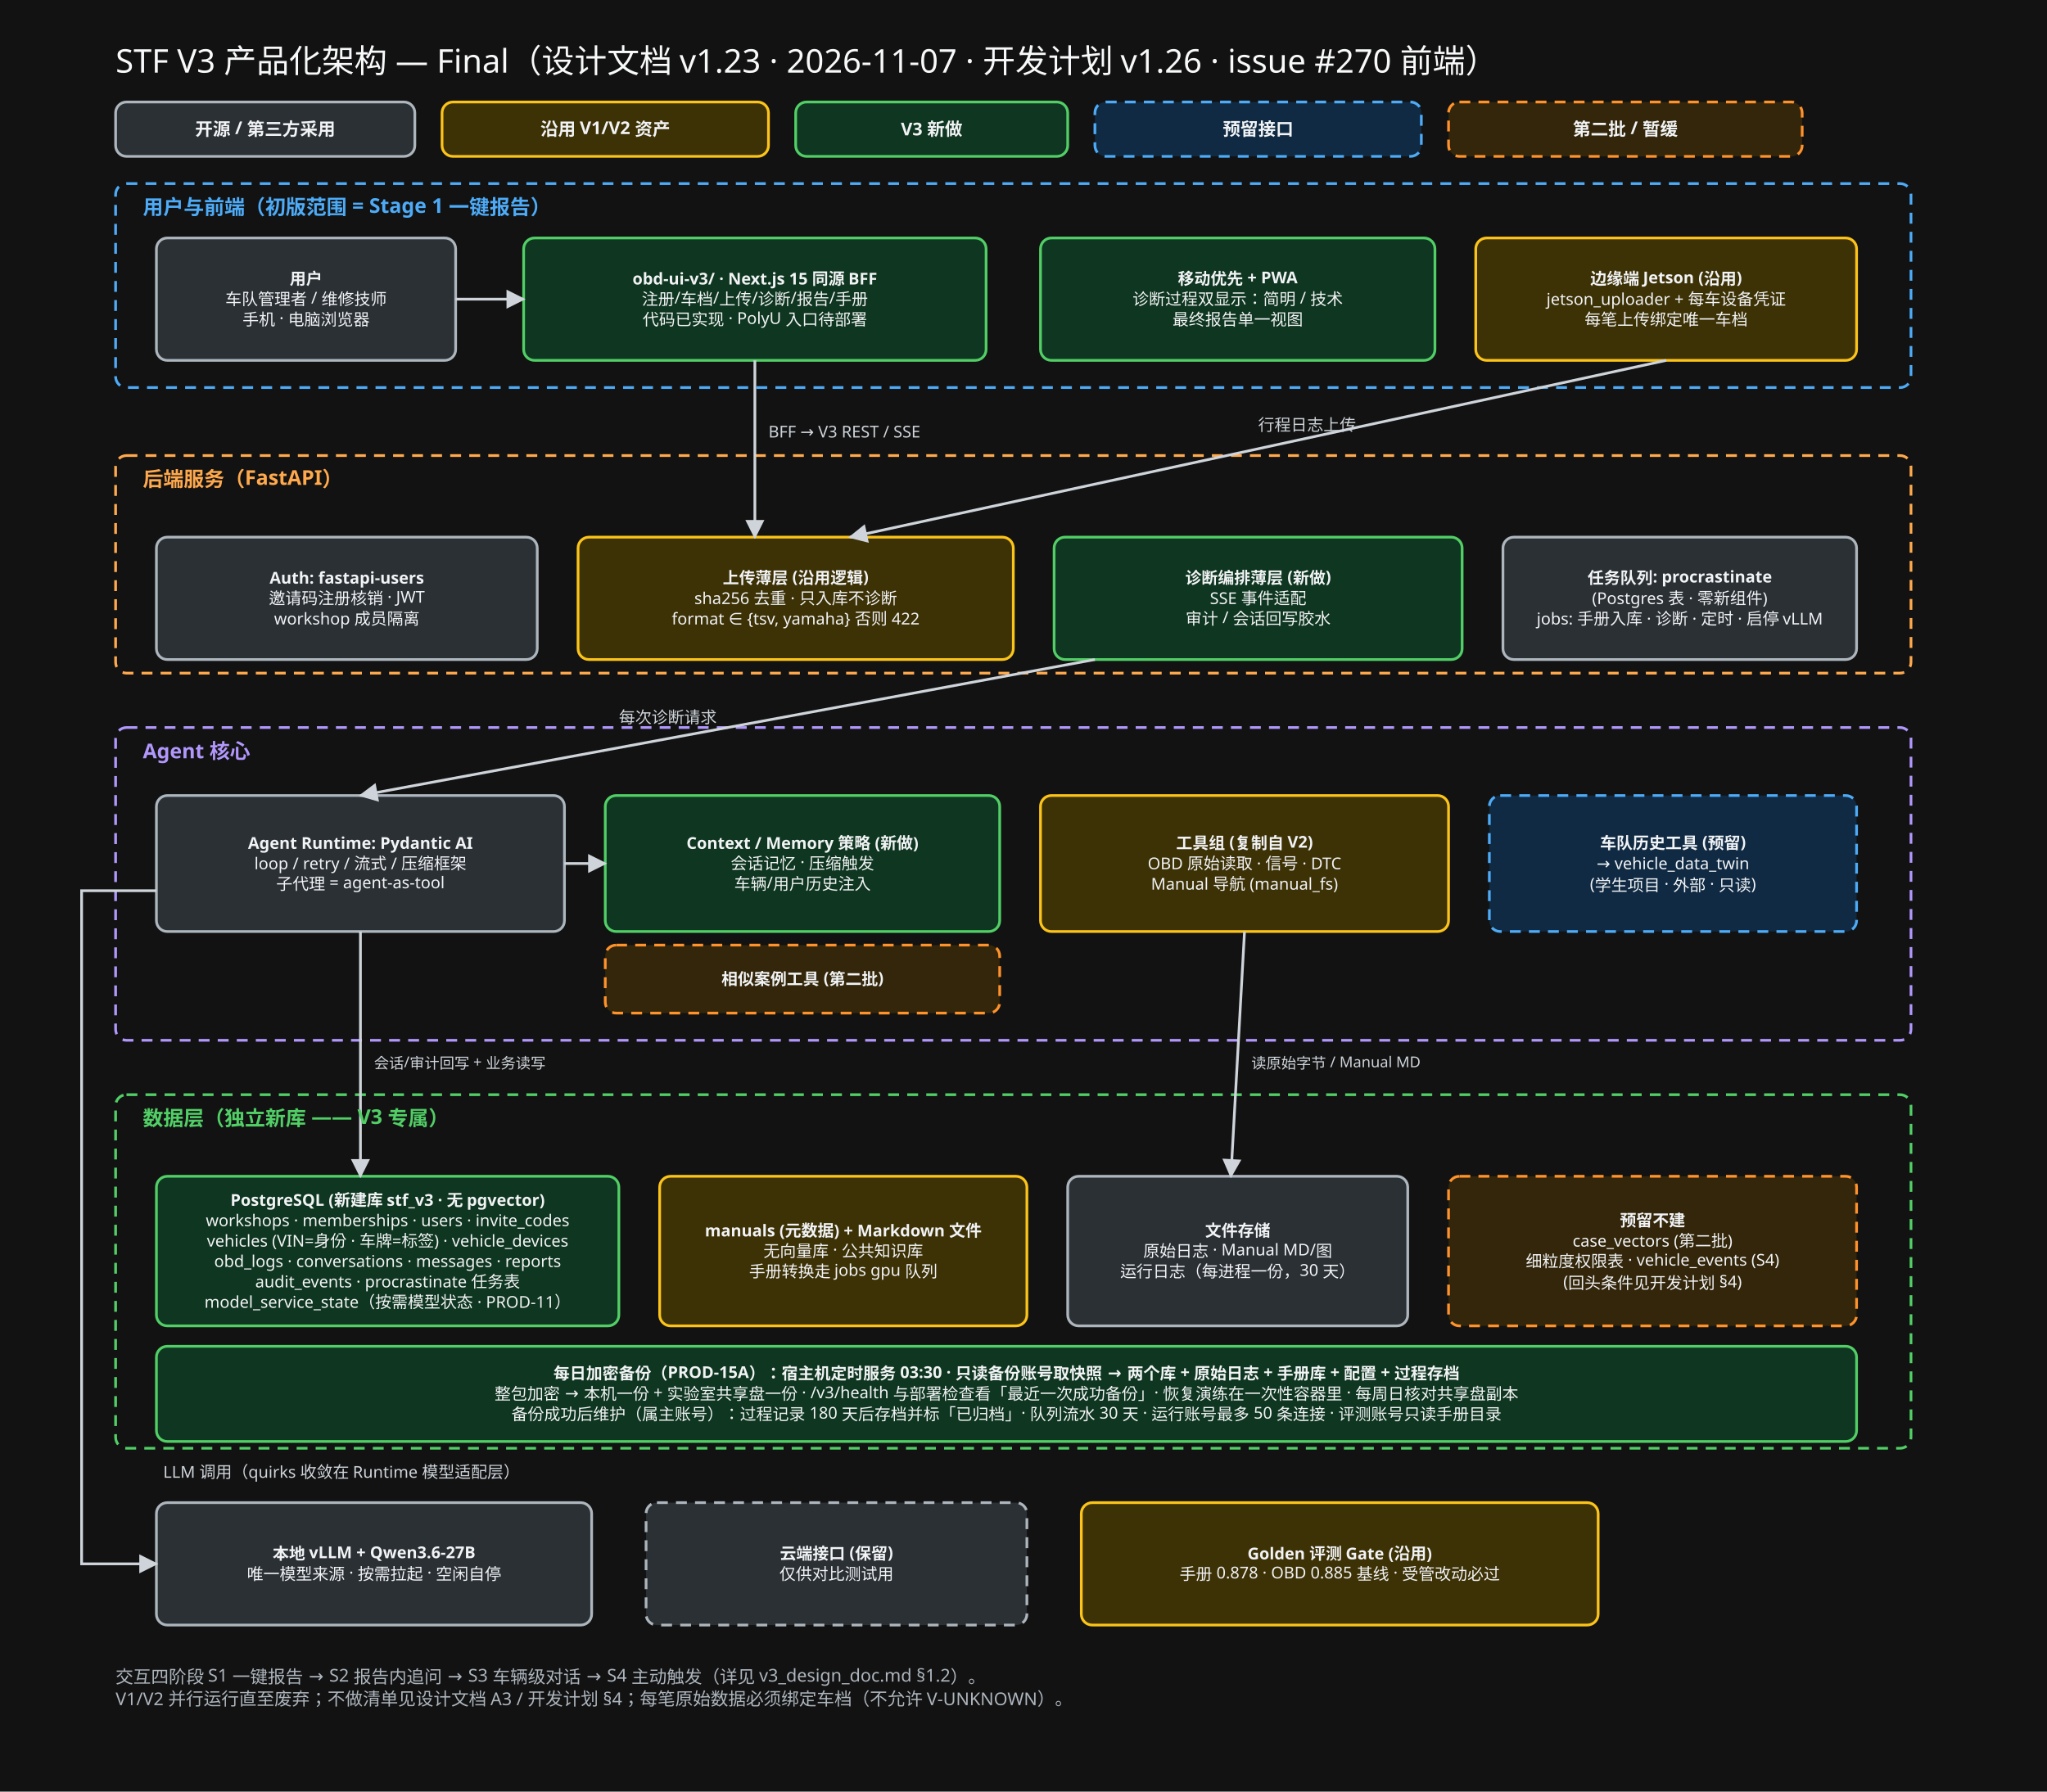
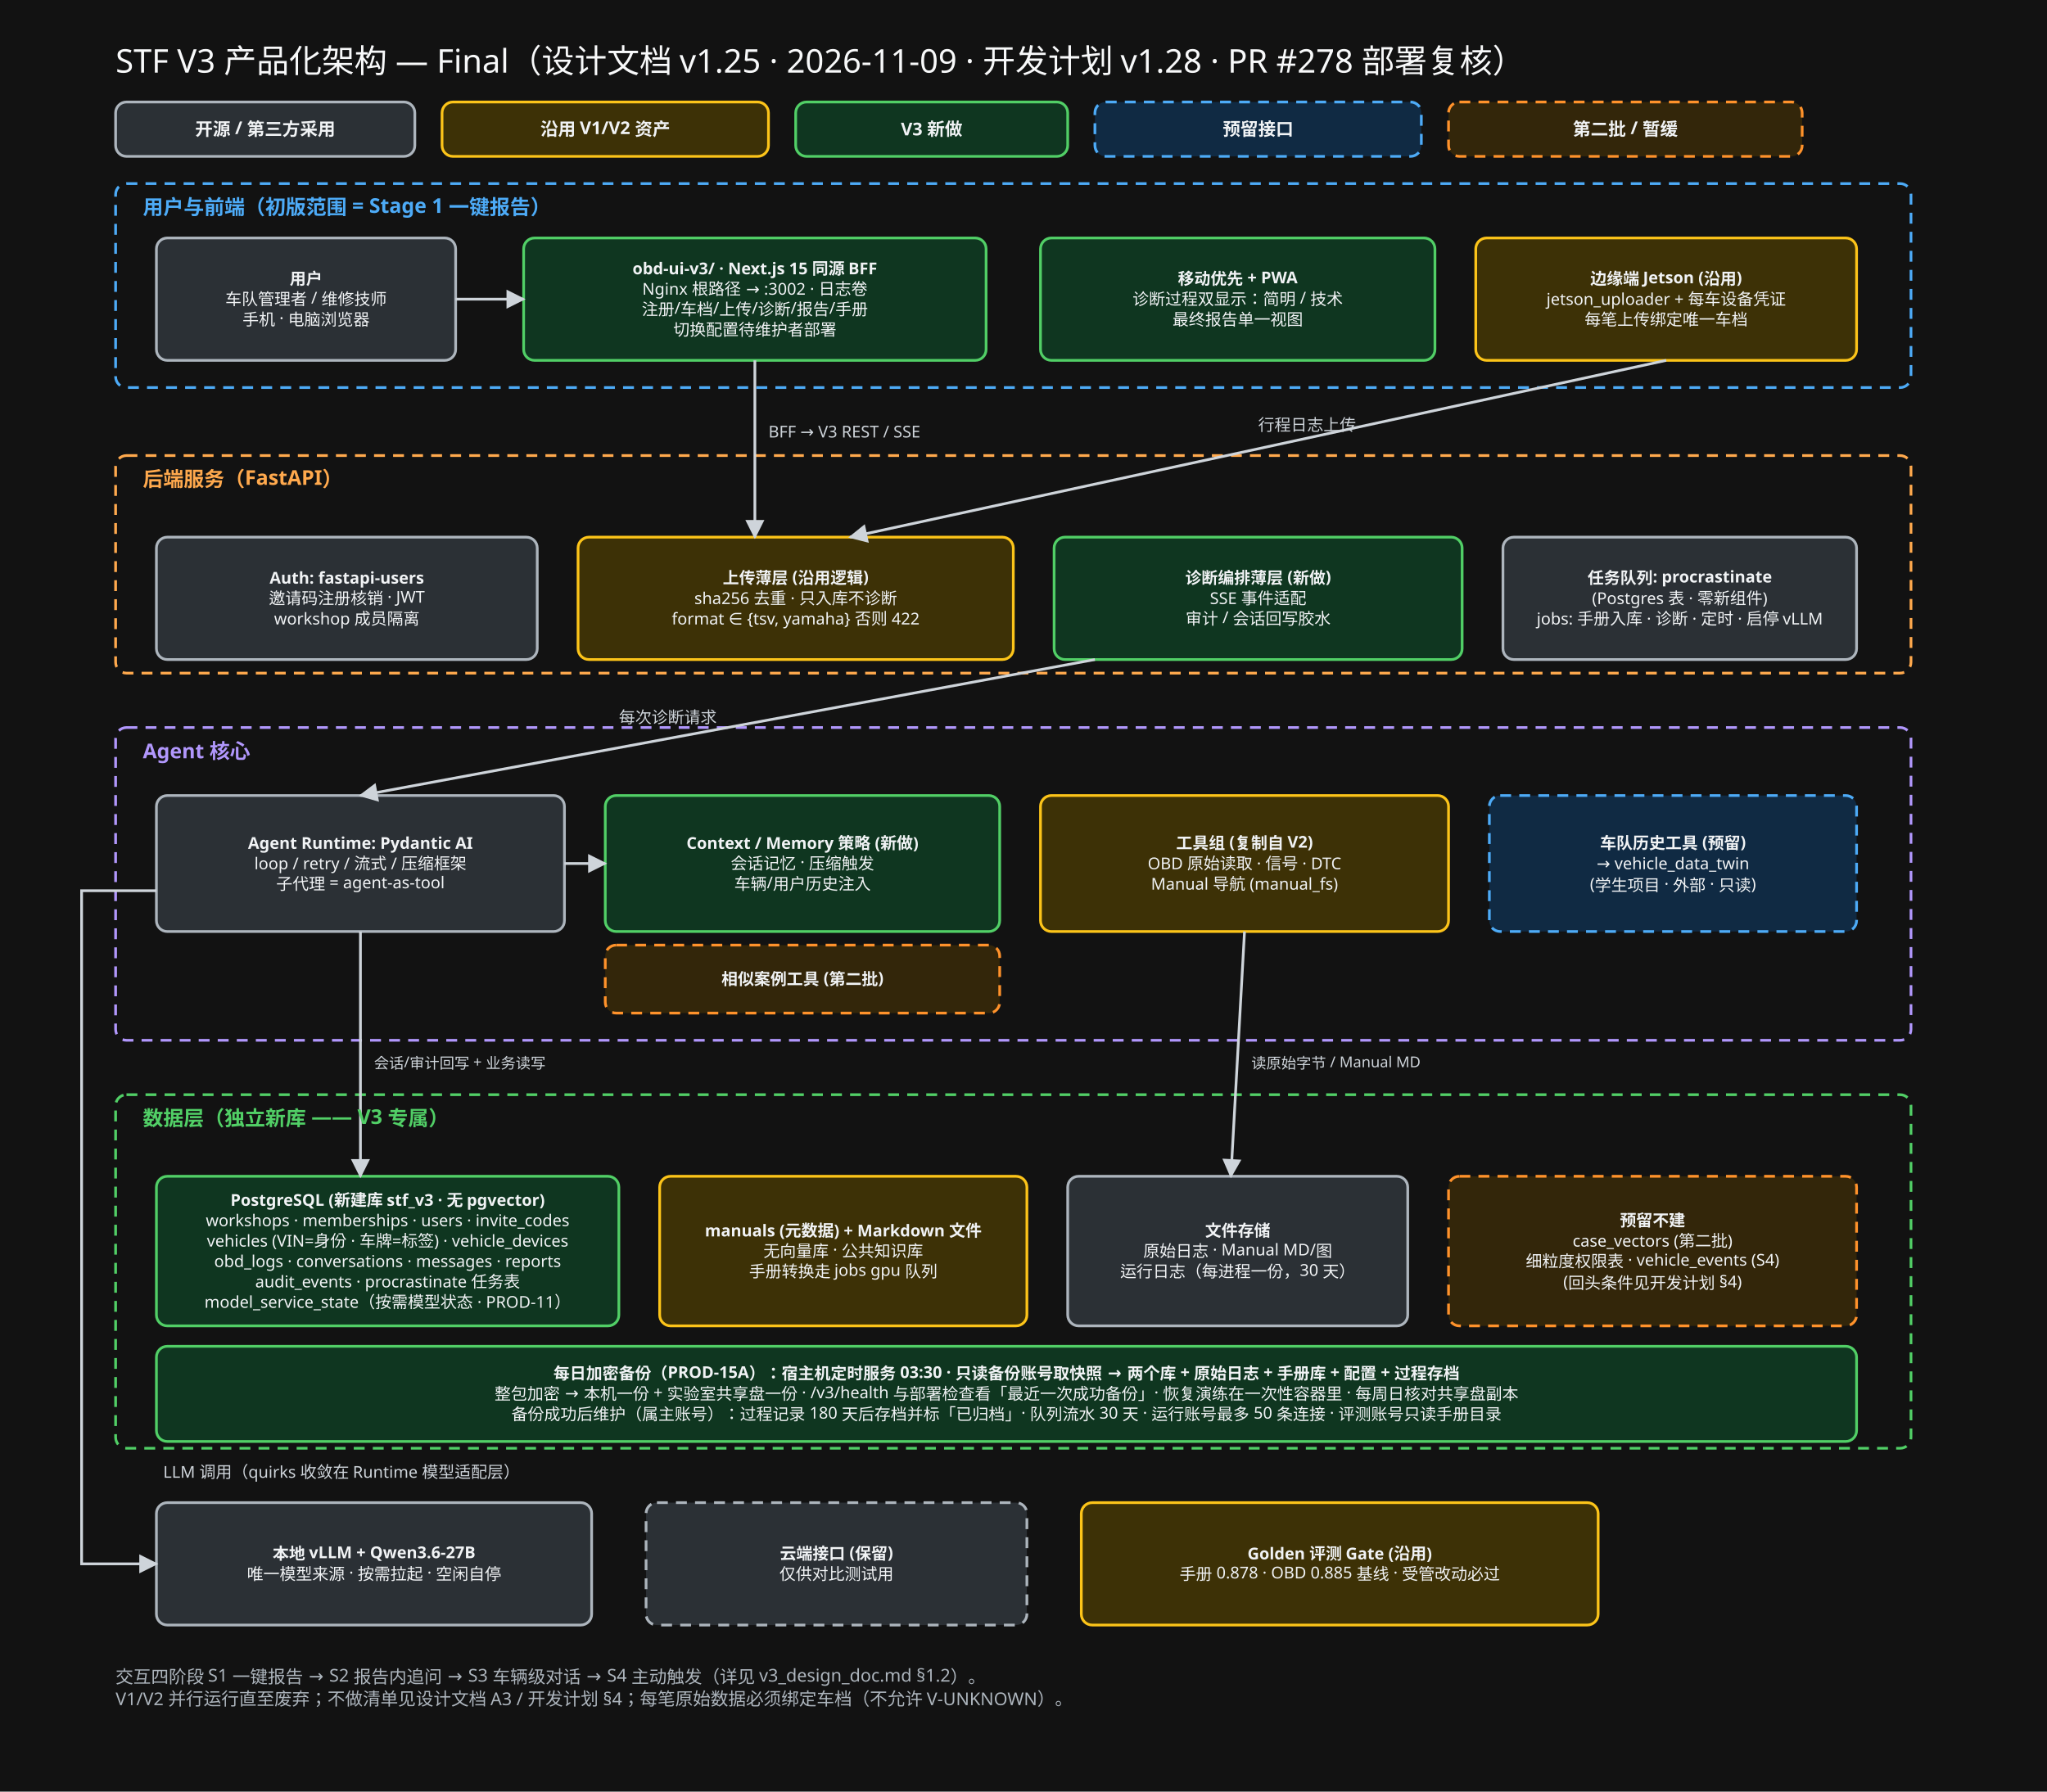
<svg xmlns="http://www.w3.org/2000/svg" viewBox="-25 -75 1505 1317.5" font-family="Segoe UI, Microsoft YaHei, sans-serif">
  <defs>
    <marker id="ah" viewBox="0 0 10 10" refX="9" refY="5" markerWidth="7" markerHeight="7" orient="auto-start-reverse">
      <path d="M0,0 L10,5 L0,10 z" fill="#ced4da" />
    </marker>
  </defs>
  <rect x="-25" y="-75" width="1505" height="1317.5" fill="#121212" />
  <rect x="60" y="0" width="220" height="40" rx="8" fill="#2b3035" stroke="#adb5bd" stroke-width="2" />
  <rect x="300" y="0" width="240" height="40" rx="8" fill="#3d3106" stroke="#fcc419" stroke-width="2" />
  <rect x="560" y="0" width="200" height="40" rx="8" fill="#0f3620" stroke="#51cf66" stroke-width="2" />
  <rect x="780" y="0" width="240" height="40" rx="8" fill="#102a43" stroke="#4dabf7" stroke-width="2" stroke-dasharray="8 6" />
  <rect x="1040" y="0" width="260" height="40" rx="8" fill="#33260a" stroke="#ff922b" stroke-width="2" stroke-dasharray="8 6" />
  <rect x="60" y="60" width="1320" height="150" rx="8" fill="transparent" stroke="#4dabf7" stroke-width="2" stroke-dasharray="8 6" />
  <rect x="90" y="100" width="220" height="90" rx="8" fill="#2b3035" stroke="#adb5bd" stroke-width="2" />
  <rect x="360" y="100" width="340" height="90" rx="8" fill="#0f3620" stroke="#51cf66" stroke-width="2" />
  <rect x="740" y="100" width="290" height="90" rx="8" fill="#0f3620" stroke="#51cf66" stroke-width="2" />
  <rect x="1060" y="100" width="280" height="90" rx="8" fill="#3d3106" stroke="#fcc419" stroke-width="2" />
  <rect x="60" y="260" width="1320" height="160" rx="8" fill="transparent" stroke="#ffa94d" stroke-width="2" stroke-dasharray="8 6" />
  <rect x="90" y="320" width="280" height="90" rx="8" fill="#2b3035" stroke="#adb5bd" stroke-width="2" />
  <rect x="400" y="320" width="320" height="90" rx="8" fill="#3d3106" stroke="#fcc419" stroke-width="2" />
  <rect x="750" y="320" width="300" height="90" rx="8" fill="#0f3620" stroke="#51cf66" stroke-width="2" />
  <rect x="1080" y="320" width="260" height="90" rx="8" fill="#2b3035" stroke="#adb5bd" stroke-width="2" />
  <rect x="60" y="460" width="1320" height="230" rx="8" fill="transparent" stroke="#b197fc" stroke-width="2" stroke-dasharray="8 6" />
  <rect x="90" y="510" width="300" height="100" rx="8" fill="#2b3035" stroke="#adb5bd" stroke-width="2" />
  <rect x="420" y="510" width="290" height="100" rx="8" fill="#0f3620" stroke="#51cf66" stroke-width="2" />
  <rect x="740" y="510" width="300" height="100" rx="8" fill="#3d3106" stroke="#fcc419" stroke-width="2" />
  <rect x="1070" y="510" width="270" height="100" rx="8" fill="#102a43" stroke="#4dabf7" stroke-width="2" stroke-dasharray="8 6" />
  <rect x="420" y="620" width="290" height="50" rx="8" fill="#33260a" stroke="#ff922b" stroke-width="2" stroke-dasharray="8 6" />
  <rect x="60" y="730" width="1320" height="260" rx="8" fill="transparent" stroke="#51cf66" stroke-width="2" stroke-dasharray="8 6" />
  <rect x="90" y="790" width="340" height="110" rx="8" fill="#0f3620" stroke="#51cf66" stroke-width="2" />
  <rect x="460" y="790" width="270" height="110" rx="8" fill="#3d3106" stroke="#fcc419" stroke-width="2" />
  <rect x="760" y="790" width="250" height="110" rx="8" fill="#2b3035" stroke="#adb5bd" stroke-width="2" />
  <rect x="1040" y="790" width="300" height="110" rx="8" fill="#33260a" stroke="#ff922b" stroke-width="2" stroke-dasharray="8 6" />
  <rect x="90" y="915" width="1250" height="70" rx="8" fill="#0f3620" stroke="#51cf66" stroke-width="2" />
  <rect x="90" y="1030" width="320" height="90" rx="8" fill="#2b3035" stroke="#adb5bd" stroke-width="2" />
  <rect x="450" y="1030" width="280" height="90" rx="8" fill="#2b3035" stroke="#adb5bd" stroke-width="2" stroke-dasharray="8 6" />
  <rect x="770" y="1030" width="380" height="90" rx="8" fill="#3d3106" stroke="#fcc419" stroke-width="2" />
  <polyline points="310,145 360,145" fill="none" stroke="#ced4da" stroke-width="2" marker-end="url(#ah)" />
  <polyline points="530,190 530,320" fill="none" stroke="#ced4da" stroke-width="2" marker-end="url(#ah)" />
  <polyline points="1200,190 600,320" fill="none" stroke="#ced4da" stroke-width="2" marker-end="url(#ah)" />
  <polyline points="780,410 240,510" fill="none" stroke="#ced4da" stroke-width="2" marker-end="url(#ah)" />
  <polyline points="390,560 420,560" fill="none" stroke="#ced4da" stroke-width="2" marker-end="url(#ah)" />
  <polyline points="240,610 240,790" fill="none" stroke="#ced4da" stroke-width="2" marker-end="url(#ah)" />
  <polyline points="890,610 880,790" fill="none" stroke="#ced4da" stroke-width="2" marker-end="url(#ah)" />
  <polyline points="90,580 35,580 35,1075 90,1075" fill="none" stroke="#ced4da" stroke-width="2" marker-end="url(#ah)" />
-   <text x="60" y="-21.60" font-size="24" fill="#f8f9fa">STF V3 产品化架构 — Final（设计文档 v1.23 · 2026-11-07 · 开发计划 v1.26 · issue #270 前端）</text>
+   <text x="60" y="-21.60" font-size="24" fill="#f8f9fa">STF V3 产品化架构 — Final（设计文档 v1.25 · 2026-11-09 · 开发计划 v1.28 · PR #278 部署复核）</text>
  <text x="170.0" y="24.55" text-anchor="middle" font-size="13" fill="#f1f3f5" font-weight="600">开源 / 第三方采用</text>
  <text x="420.0" y="24.55" text-anchor="middle" font-size="13" fill="#f1f3f5" font-weight="600">沿用 V1/V2 资产</text>
  <text x="660.0" y="24.55" text-anchor="middle" font-size="13" fill="#f1f3f5" font-weight="600">V3 新做</text>
  <text x="900.0" y="24.55" text-anchor="middle" font-size="13" fill="#f1f3f5" font-weight="600">预留接口</text>
  <text x="1170.0" y="24.55" text-anchor="middle" font-size="13" fill="#f1f3f5" font-weight="600">第二批 / 暂缓</text>
  <text x="80" y="82.62" font-size="15" fill="#4dabf7" font-weight="600">用户与前端（初版范围 = Stage 1 一键报告）</text>
  <text x="200.0" y="134.20" text-anchor="middle" font-size="12" fill="#f1f3f5" font-weight="600">用户</text>
  <text x="200.0" y="149.20" text-anchor="middle" font-size="12" fill="#f1f3f5">车队管理者 / 维修技师</text>
  <text x="200.0" y="164.20" text-anchor="middle" font-size="12" fill="#f1f3f5">手机 · 电脑浏览器</text>
-   <text x="530.0" y="134.20" text-anchor="middle" font-size="12" fill="#f1f3f5" font-weight="600">obd-ui-v3/ · Next.js 15 同源 BFF</text>
-   <text x="530.0" y="149.20" text-anchor="middle" font-size="12" fill="#f1f3f5">注册/车档/上传/诊断/报告/手册</text>
-   <text x="530.0" y="164.20" text-anchor="middle" font-size="12" fill="#f1f3f5">代码已实现 · PolyU 入口待部署</text>
+   <text x="530.0" y="126.70" text-anchor="middle" font-size="12" fill="#f1f3f5" font-weight="600">obd-ui-v3/ · Next.js 15 同源 BFF</text>
+   <text x="530.0" y="141.70" text-anchor="middle" font-size="12" fill="#f1f3f5">Nginx 根路径 → :3002 · 日志卷</text>
+   <text x="530.0" y="156.70" text-anchor="middle" font-size="12" fill="#f1f3f5">注册/车档/上传/诊断/报告/手册</text>
+   <text x="530.0" y="171.70" text-anchor="middle" font-size="12" fill="#f1f3f5">切换配置待维护者部署</text>
  <text x="885.0" y="134.20" text-anchor="middle" font-size="12" fill="#f1f3f5" font-weight="600">移动优先 + PWA</text>
  <text x="885.0" y="149.20" text-anchor="middle" font-size="12" fill="#f1f3f5">诊断过程双显示：简明 / 技术</text>
  <text x="885.0" y="164.20" text-anchor="middle" font-size="12" fill="#f1f3f5">最终报告单一视图</text>
  <text x="1200.0" y="134.20" text-anchor="middle" font-size="12" fill="#f1f3f5" font-weight="600">边缘端 Jetson (沿用)</text>
  <text x="1200.0" y="149.20" text-anchor="middle" font-size="12" fill="#f1f3f5">jetson_uploader + 每车设备凭证</text>
  <text x="1200.0" y="164.20" text-anchor="middle" font-size="12" fill="#f1f3f5">每笔上传绑定唯一车档</text>
  <text x="540" y="246.70" font-size="12" fill="#ced4da">BFF → V3 REST / SSE</text>
  <text x="900" y="241.70" font-size="12" fill="#ced4da">行程日志上传</text>
  <text x="80" y="282.62" font-size="15" fill="#ffa94d" font-weight="600">后端服务（FastAPI）</text>
  <text x="230.0" y="354.20" text-anchor="middle" font-size="12" fill="#f1f3f5" font-weight="600">Auth: fastapi-users</text>
  <text x="230.0" y="369.20" text-anchor="middle" font-size="12" fill="#f1f3f5">邀请码注册核销 · JWT</text>
  <text x="230.0" y="384.20" text-anchor="middle" font-size="12" fill="#f1f3f5">workshop 成员隔离</text>
  <text x="560.0" y="354.20" text-anchor="middle" font-size="12" fill="#f1f3f5" font-weight="600">上传薄层 (沿用逻辑)</text>
  <text x="560.0" y="369.20" text-anchor="middle" font-size="12" fill="#f1f3f5">sha256 去重 · 只入库不诊断</text>
  <text x="560.0" y="384.20" text-anchor="middle" font-size="12" fill="#f1f3f5">format ∈ {tsv, yamaha} 否则 422</text>
  <text x="900.0" y="354.20" text-anchor="middle" font-size="12" fill="#f1f3f5" font-weight="600">诊断编排薄层 (新做)</text>
  <text x="900.0" y="369.20" text-anchor="middle" font-size="12" fill="#f1f3f5">SSE 事件适配</text>
  <text x="900.0" y="384.20" text-anchor="middle" font-size="12" fill="#f1f3f5">审计 / 会话回写胶水</text>
  <text x="1210.0" y="354.20" text-anchor="middle" font-size="12" fill="#f1f3f5" font-weight="600">任务队列: procrastinate</text>
  <text x="1210.0" y="369.20" text-anchor="middle" font-size="12" fill="#f1f3f5">(Postgres 表 · 零新组件)</text>
  <text x="1210.0" y="384.20" text-anchor="middle" font-size="12" fill="#f1f3f5">jobs: 手册入库 · 诊断 · 定时 · 启停 vLLM</text>
  <text x="430" y="456.70" font-size="12" fill="#ced4da">每次诊断请求</text>
  <text x="80" y="482.62" font-size="15" fill="#b197fc" font-weight="600">Agent 核心</text>
  <text x="240.0" y="549.20" text-anchor="middle" font-size="12" fill="#f1f3f5" font-weight="600">Agent Runtime: Pydantic AI</text>
  <text x="240.0" y="564.20" text-anchor="middle" font-size="12" fill="#f1f3f5">loop / retry / 流式 / 压缩框架</text>
  <text x="240.0" y="579.20" text-anchor="middle" font-size="12" fill="#f1f3f5">子代理 = agent-as-tool</text>
  <text x="565.0" y="549.20" text-anchor="middle" font-size="12" fill="#f1f3f5" font-weight="600">Context / Memory 策略 (新做)</text>
  <text x="565.0" y="564.20" text-anchor="middle" font-size="12" fill="#f1f3f5">会话记忆 · 压缩触发</text>
  <text x="565.0" y="579.20" text-anchor="middle" font-size="12" fill="#f1f3f5">车辆/用户历史注入</text>
  <text x="890.0" y="549.20" text-anchor="middle" font-size="12" fill="#f1f3f5" font-weight="600">工具组 (复制自 V2)</text>
  <text x="890.0" y="564.20" text-anchor="middle" font-size="12" fill="#f1f3f5">OBD 原始读取 · 信号 · DTC</text>
  <text x="890.0" y="579.20" text-anchor="middle" font-size="12" fill="#f1f3f5">Manual 导航 (manual_fs)</text>
  <text x="1205.0" y="549.20" text-anchor="middle" font-size="12" fill="#f1f3f5" font-weight="600">车队历史工具 (预留)</text>
  <text x="1205.0" y="564.20" text-anchor="middle" font-size="12" fill="#f1f3f5">→ vehicle_data_twin</text>
  <text x="1205.0" y="579.20" text-anchor="middle" font-size="12" fill="#f1f3f5">(学生项目 · 外部 · 只读)</text>
  <text x="565.0" y="649.20" text-anchor="middle" font-size="12" fill="#f1f3f5" font-weight="600">相似案例工具 (第二批)</text>
  <text x="80" y="752.62" font-size="15" fill="#51cf66" font-weight="600">数据层（独立新库 —— V3 专属）</text>
  <text x="260.0" y="811.70" text-anchor="middle" font-size="12" fill="#f1f3f5" font-weight="600">PostgreSQL (新建库 stf_v3 · 无 pgvector)</text>
  <text x="260.0" y="826.70" text-anchor="middle" font-size="12" fill="#f1f3f5">workshops · memberships · users · invite_codes</text>
  <text x="260.0" y="841.70" text-anchor="middle" font-size="12" fill="#f1f3f5">vehicles (VIN=身份 · 车牌=标签) · vehicle_devices</text>
  <text x="260.0" y="856.70" text-anchor="middle" font-size="12" fill="#f1f3f5">obd_logs · conversations · messages · reports</text>
  <text x="260.0" y="871.70" text-anchor="middle" font-size="12" fill="#f1f3f5">audit_events · procrastinate 任务表</text>
  <text x="260.0" y="886.70" text-anchor="middle" font-size="12" fill="#f1f3f5">model_service_state（按需模型状态 · PROD-11）</text>
  <text x="595.0" y="834.20" text-anchor="middle" font-size="12" fill="#f1f3f5" font-weight="600">manuals (元数据) + Markdown 文件</text>
  <text x="595.0" y="849.20" text-anchor="middle" font-size="12" fill="#f1f3f5">无向量库 · 公共知识库</text>
  <text x="595.0" y="864.20" text-anchor="middle" font-size="12" fill="#f1f3f5">手册转换走 jobs gpu 队列</text>
  <text x="885.0" y="834.20" text-anchor="middle" font-size="12" fill="#f1f3f5" font-weight="600">文件存储</text>
  <text x="885.0" y="849.20" text-anchor="middle" font-size="12" fill="#f1f3f5">原始日志 · Manual MD/图</text>
  <text x="885.0" y="864.20" text-anchor="middle" font-size="12" fill="#f1f3f5">运行日志（每进程一份，30 天）</text>
  <text x="1190.0" y="826.70" text-anchor="middle" font-size="12" fill="#f1f3f5" font-weight="600">预留不建</text>
  <text x="1190.0" y="841.70" text-anchor="middle" font-size="12" fill="#f1f3f5">case_vectors (第二批)</text>
  <text x="1190.0" y="856.70" text-anchor="middle" font-size="12" fill="#f1f3f5">细粒度权限表 · vehicle_events (S4)</text>
  <text x="1190.0" y="871.70" text-anchor="middle" font-size="12" fill="#f1f3f5">(回头条件见开发计划 §4)</text>
  <text x="715.0" y="939.20" text-anchor="middle" font-size="12" fill="#f1f3f5" font-weight="600">每日加密备份（PROD-15A）：宿主机定时服务 03:30 · 只读备份账号取快照 → 两个库 + 原始日志 + 手册库 + 配置 + 过程存档</text>
  <text x="715.0" y="954.20" text-anchor="middle" font-size="12" fill="#f1f3f5">整包加密 → 本机一份 + 实验室共享盘一份 · /v3/health 与部署检查看「最近一次成功备份」· 恢复演练在一次性容器里 · 每周日核对共享盘副本</text>
  <text x="715.0" y="969.20" text-anchor="middle" font-size="12" fill="#f1f3f5">备份成功后维护（属主账号）：过程记录 180 天后存档并标「已归档」· 队列流水 30 天 · 运行账号最多 50 条连接 · 评测账号只读手册目录</text>
  <text x="250" y="710.73" font-size="11" fill="#ced4da">会话/审计回写 + 业务读写</text>
  <text x="895" y="710.73" font-size="11" fill="#ced4da">读原始字节 / Manual MD</text>
  <text x="250.0" y="1071.70" text-anchor="middle" font-size="12" fill="#f1f3f5" font-weight="600">本地 vLLM + Qwen3.6-27B</text>
  <text x="250.0" y="1086.70" text-anchor="middle" font-size="12" fill="#f1f3f5">唯一模型来源 · 按需拉起 · 空闲自停</text>
  <text x="590.0" y="1071.70" text-anchor="middle" font-size="12" fill="#f1f3f5" font-weight="600">云端接口 (保留)</text>
  <text x="590.0" y="1086.70" text-anchor="middle" font-size="12" fill="#f1f3f5">仅供对比测试用</text>
  <text x="960.0" y="1071.70" text-anchor="middle" font-size="12" fill="#f1f3f5" font-weight="600">Golden 评测 Gate (沿用)</text>
  <text x="960.0" y="1086.70" text-anchor="middle" font-size="12" fill="#f1f3f5">手册 0.878 · OBD 0.885 基线 · 受管改动必过</text>
  <text x="95" y="1011.70" font-size="12" fill="#ced4da">LLM 调用（quirks 收敛在 Runtime 模型适配层）</text>
  <text x="60" y="1162.67" font-size="13" fill="#adb5bd">交互四阶段 S1 一键报告 → S2 报告内追问 → S3 车辆级对话 → S4 主动触发（详见 v3_design_doc.md §1.2）。</text>
  <text x="60" y="1178.92" font-size="13" fill="#adb5bd">V1/V2 并行运行直至废弃；不做清单见设计文档 A3 / 开发计划 §4；每笔原始数据必须绑定车档（不允许 V-UNKNOWN）。</text>
</svg>
